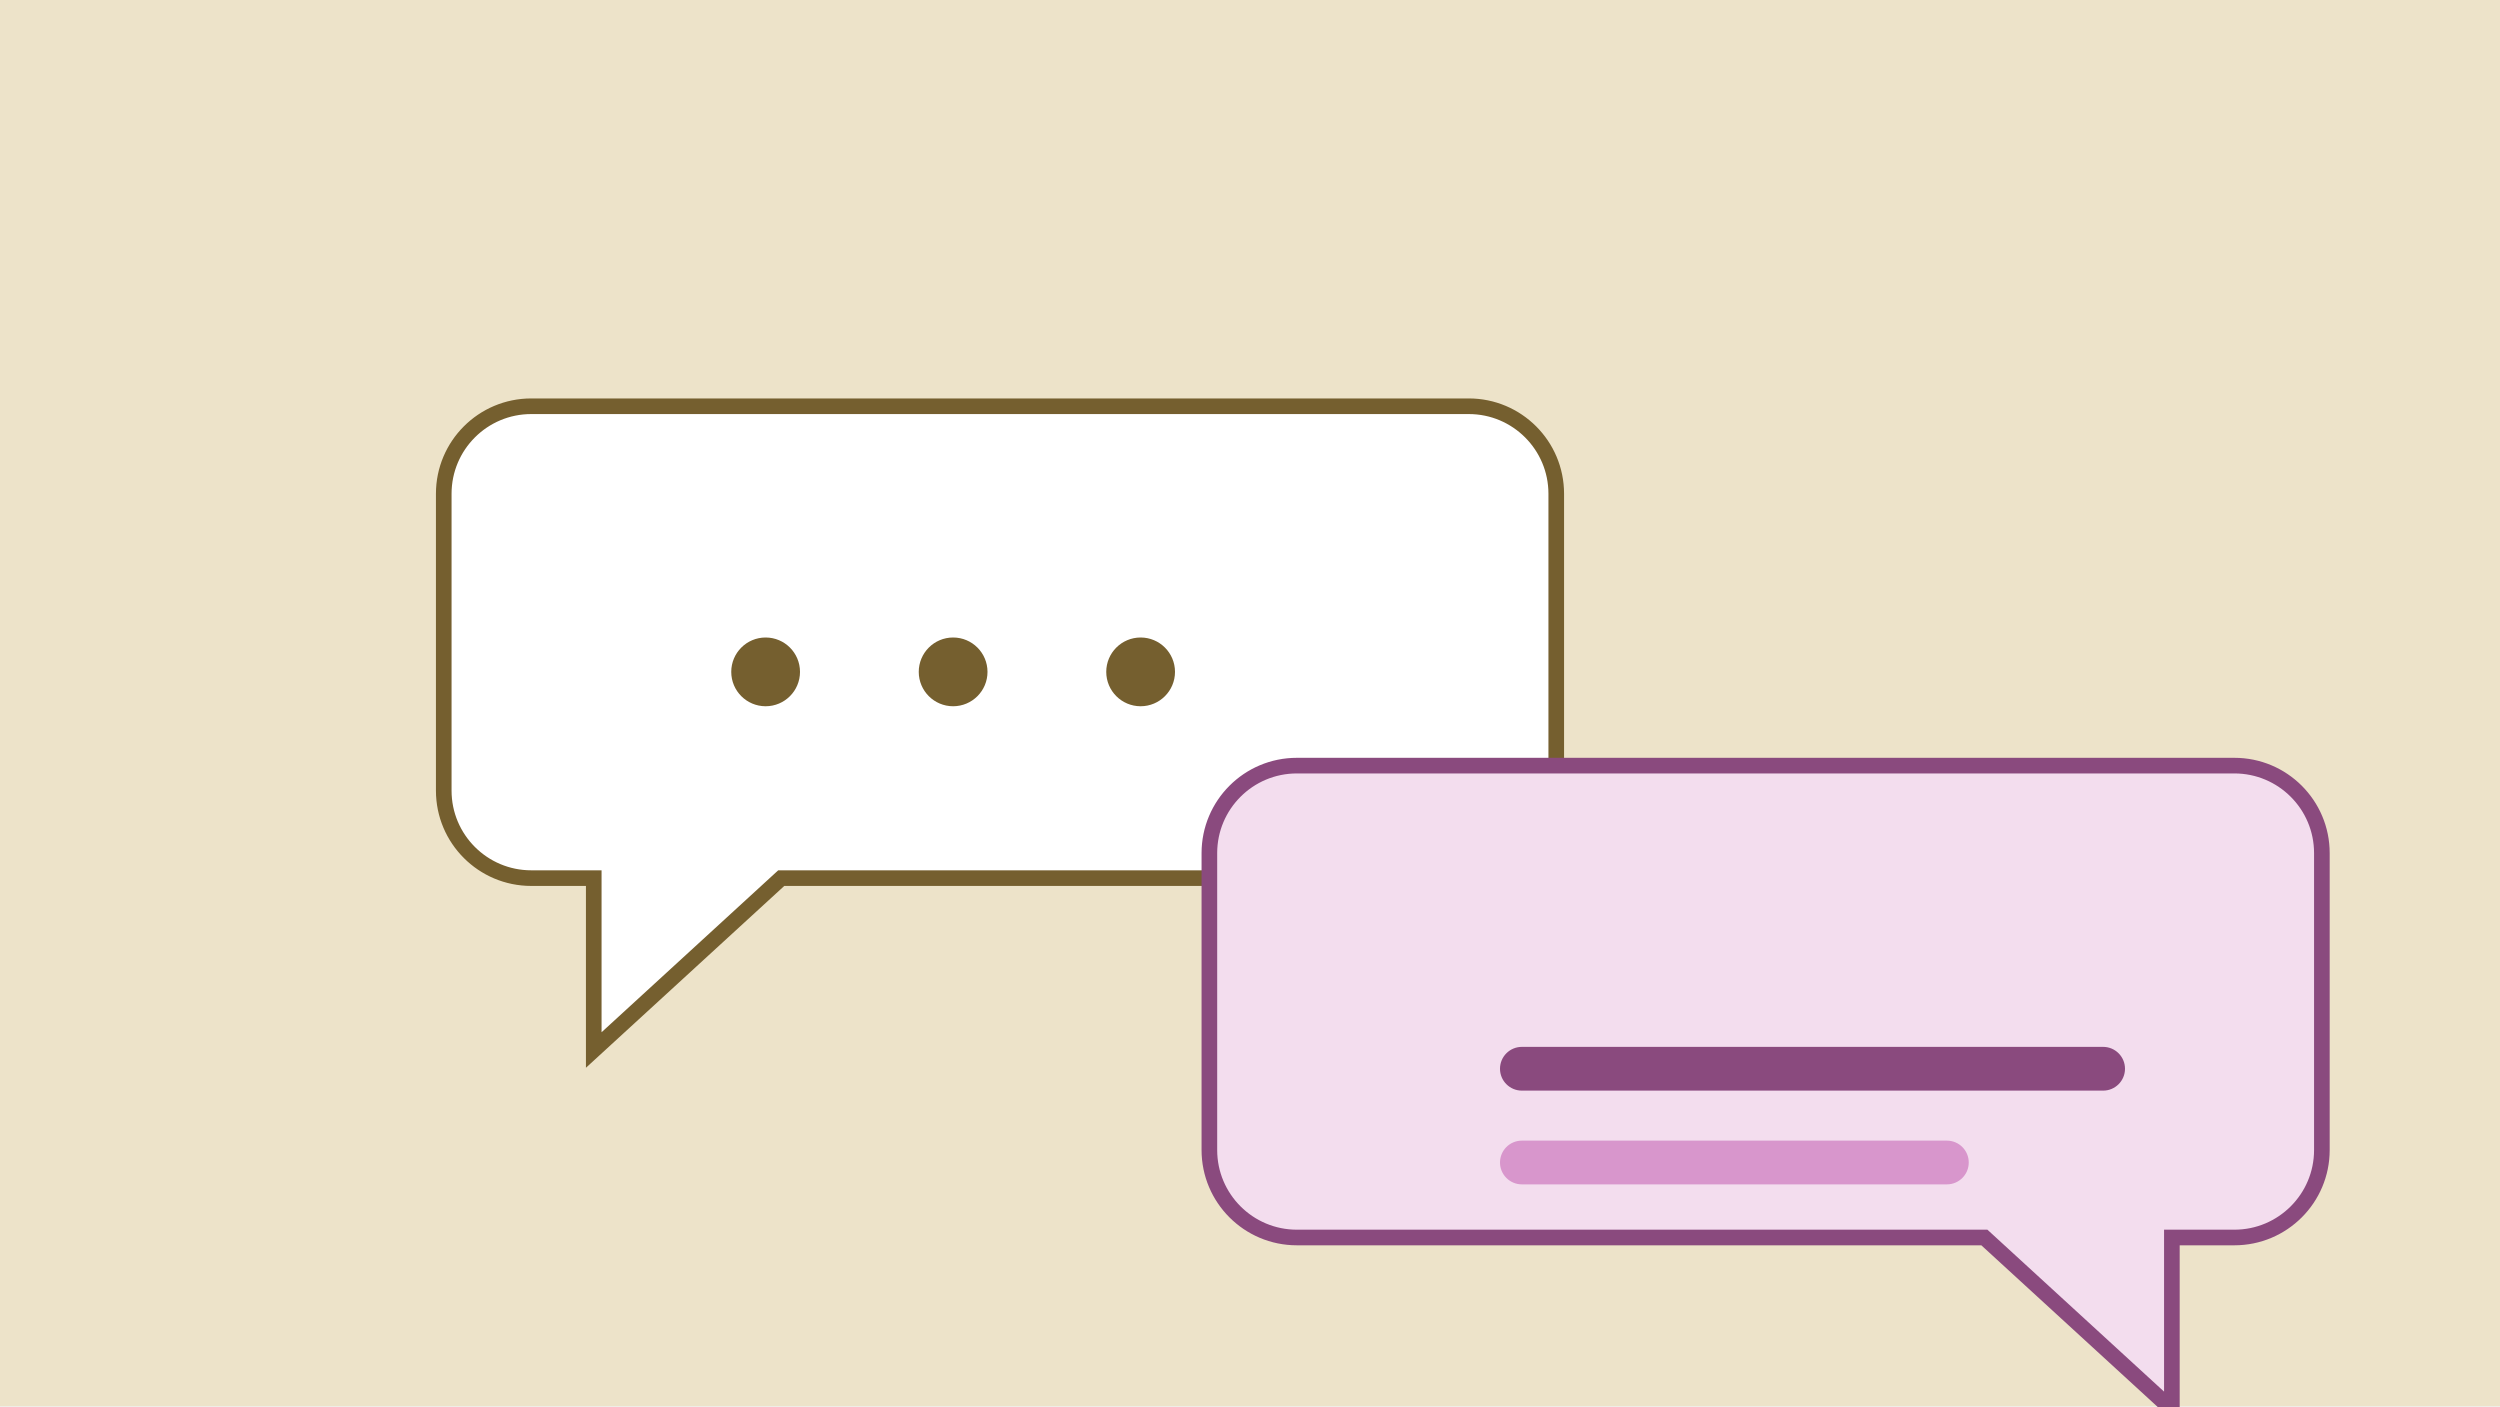
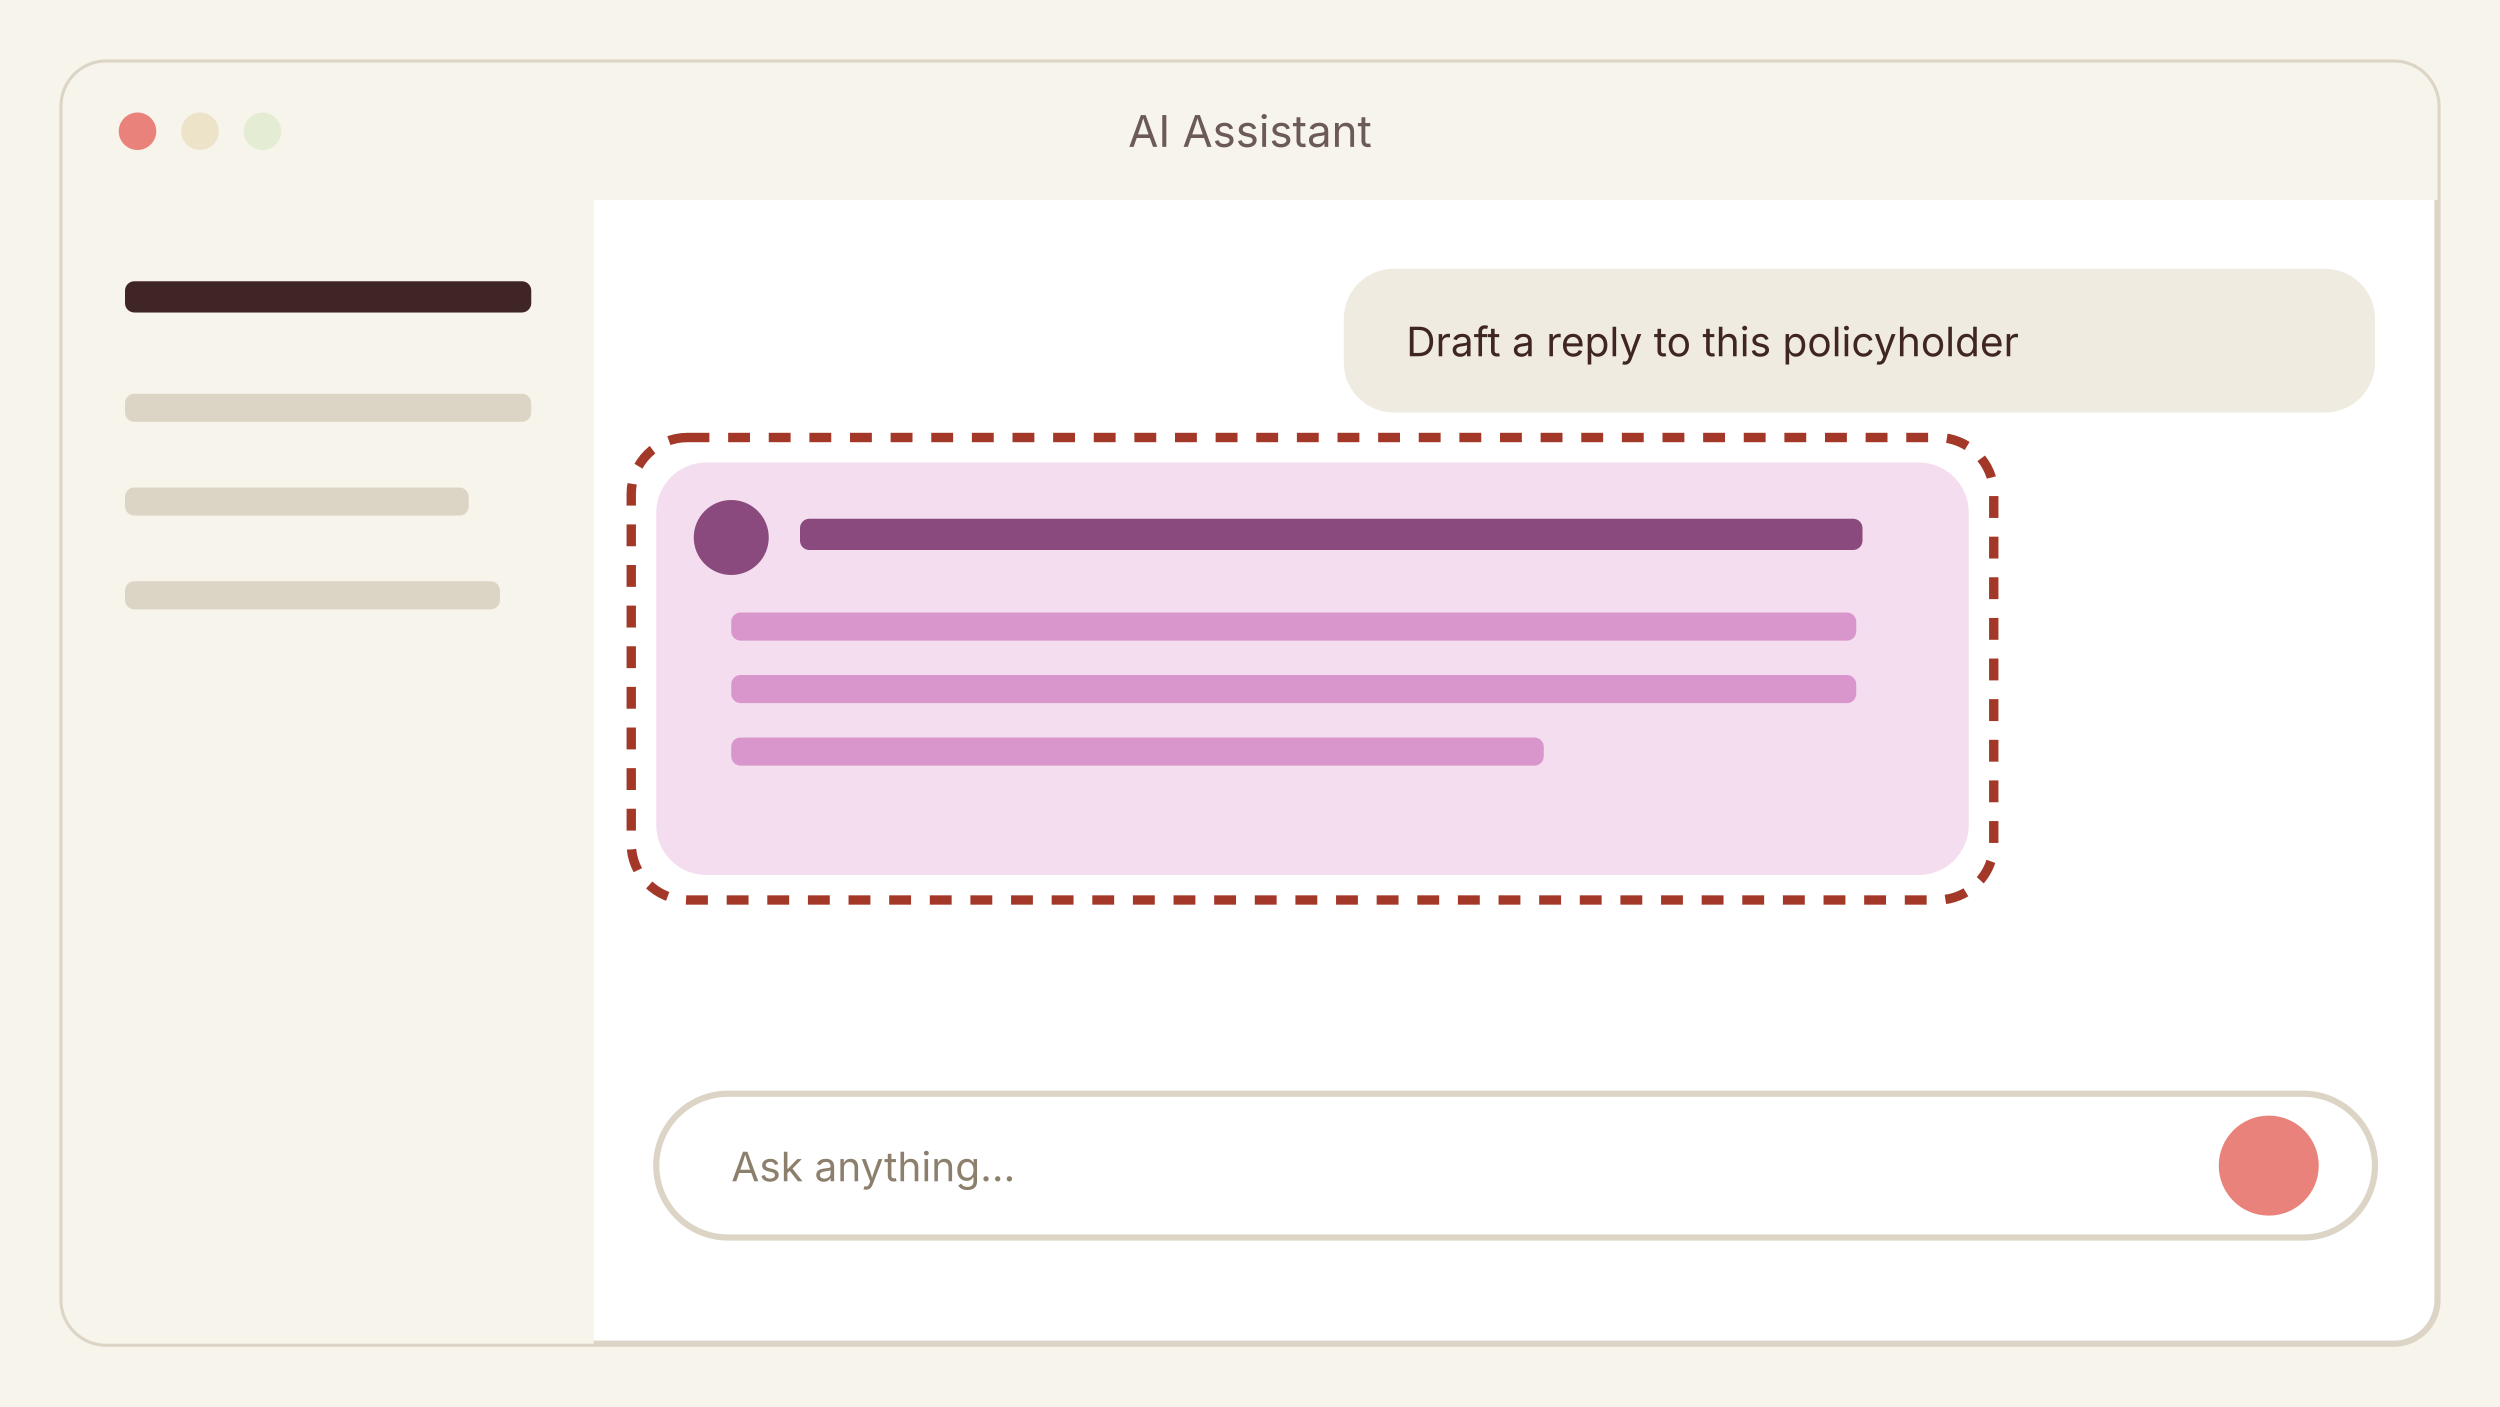
- <svg xmlns="http://www.w3.org/2000/svg" viewBox="0 0 800 450" width="800" height="450" role="img" aria-label="AI chat assistant illustration">
-   <rect width="800" height="450" fill="#EDE3C9" />
-   <g transform="translate(400,225)">
-     <path d="M -230 -95 h 300 a 28 28 0 0 1 28 28 v 95 a 28 28 0 0 1 -28 28 h -220 l -60 55 v -55 h -20 a 28 28 0 0 1 -28 -28 v -95 a 28 28 0 0 1 28 -28 z" fill="#FFFFFF" stroke="#755F2F" stroke-width="5" />
-     <circle cx="-155" cy="-10" r="11" fill="#755F2F" />
-     <circle cx="-95" cy="-10" r="11" fill="#755F2F" />
-     <circle cx="-35" cy="-10" r="11" fill="#755F2F" />
-     <path d="M 15 20 h 300 a 28 28 0 0 1 28 28 v 95 a 28 28 0 0 1 -28 28 h -20 v 55 l -60 -55 h -220 a 28 28 0 0 1 -28 -28 v -95 a 28 28 0 0 1 28 -28 z" fill="#F3DDEE" stroke="#8A4A7E" stroke-width="5" />
-     <rect x="80" y="110" width="200" height="14" rx="7" fill="#8A4A7E" />
-     <rect x="80" y="140" width="150" height="14" rx="7" fill="#D896CC" />
+ <svg xmlns="http://www.w3.org/2000/svg" viewBox="0 0 800 450" width="800" height="450" role="img" aria-label="Screenshot mockup: AI chat assistant drafting a reply">
+   <rect width="800" height="450" fill="#F7F4EC" />
+   <defs>
+     <clipPath id="win2">
+       <rect x="20" y="20" width="760" height="410" rx="14" />
+     </clipPath>
+   </defs>
+   <rect x="20" y="20" width="760" height="410" rx="14" fill="#FFFFFF" stroke="#DCD5C6" stroke-width="2" />
+   <g clip-path="url(#win2)" font-family="system-ui, -apple-system, Segoe UI, sans-serif">
+     <rect x="20" y="20" width="760" height="44" fill="#F7F4EC" />
+     <circle cx="44" cy="42" r="6" fill="#E8827A" />
+     <circle cx="64" cy="42" r="6" fill="#EDE3C9" />
+     <circle cx="84" cy="42" r="6" fill="#E4EDD3" />
+     <text x="400" y="47" text-anchor="middle" font-size="14" fill="#6B5A55">AI Assistant</text>
+     <rect x="20" y="64" width="170" height="366" fill="#F7F4EC" />
+     <rect x="40" y="90" width="130" height="10" rx="3" fill="#402525" />
+     <rect x="40" y="126" width="130" height="9" rx="3" fill="#DCD5C6" />
+     <rect x="40" y="156" width="110" height="9" rx="3" fill="#DCD5C6" />
+     <rect x="40" y="186" width="120" height="9" rx="3" fill="#DCD5C6" />
+     <rect x="430" y="86" width="330" height="46" rx="16" fill="#EFEBE0" />
+     <text x="450" y="114" font-size="13" fill="#402525">Draft a reply to this policyholder</text>
+     <rect x="210" y="148" width="420" height="132" rx="16" fill="#F3DDEE" />
+     <circle cx="234" cy="172" r="12" fill="#8A4A7E" />
+     <rect x="256" y="166" width="340" height="10" rx="3" fill="#8A4A7E" />
+     <rect x="234" y="196" width="360" height="9" rx="3" fill="#D896CC" />
+     <rect x="234" y="216" width="360" height="9" rx="3" fill="#D896CC" />
+     <rect x="234" y="236" width="260" height="9" rx="3" fill="#D896CC" />
+     <rect x="210" y="350" width="550" height="46" rx="23" fill="#FFFFFF" stroke="#DCD5C6" stroke-width="2" />
+     <text x="234" y="378" font-size="13" fill="#8C7F6C">Ask anything…</text>
+     <circle cx="726" cy="373" r="16" fill="#E8827A" />
+     <rect x="202" y="140" width="436" height="148" rx="18" fill="none" stroke="#A33828" stroke-width="3" stroke-dasharray="7 6" />
  </g>
</svg>
